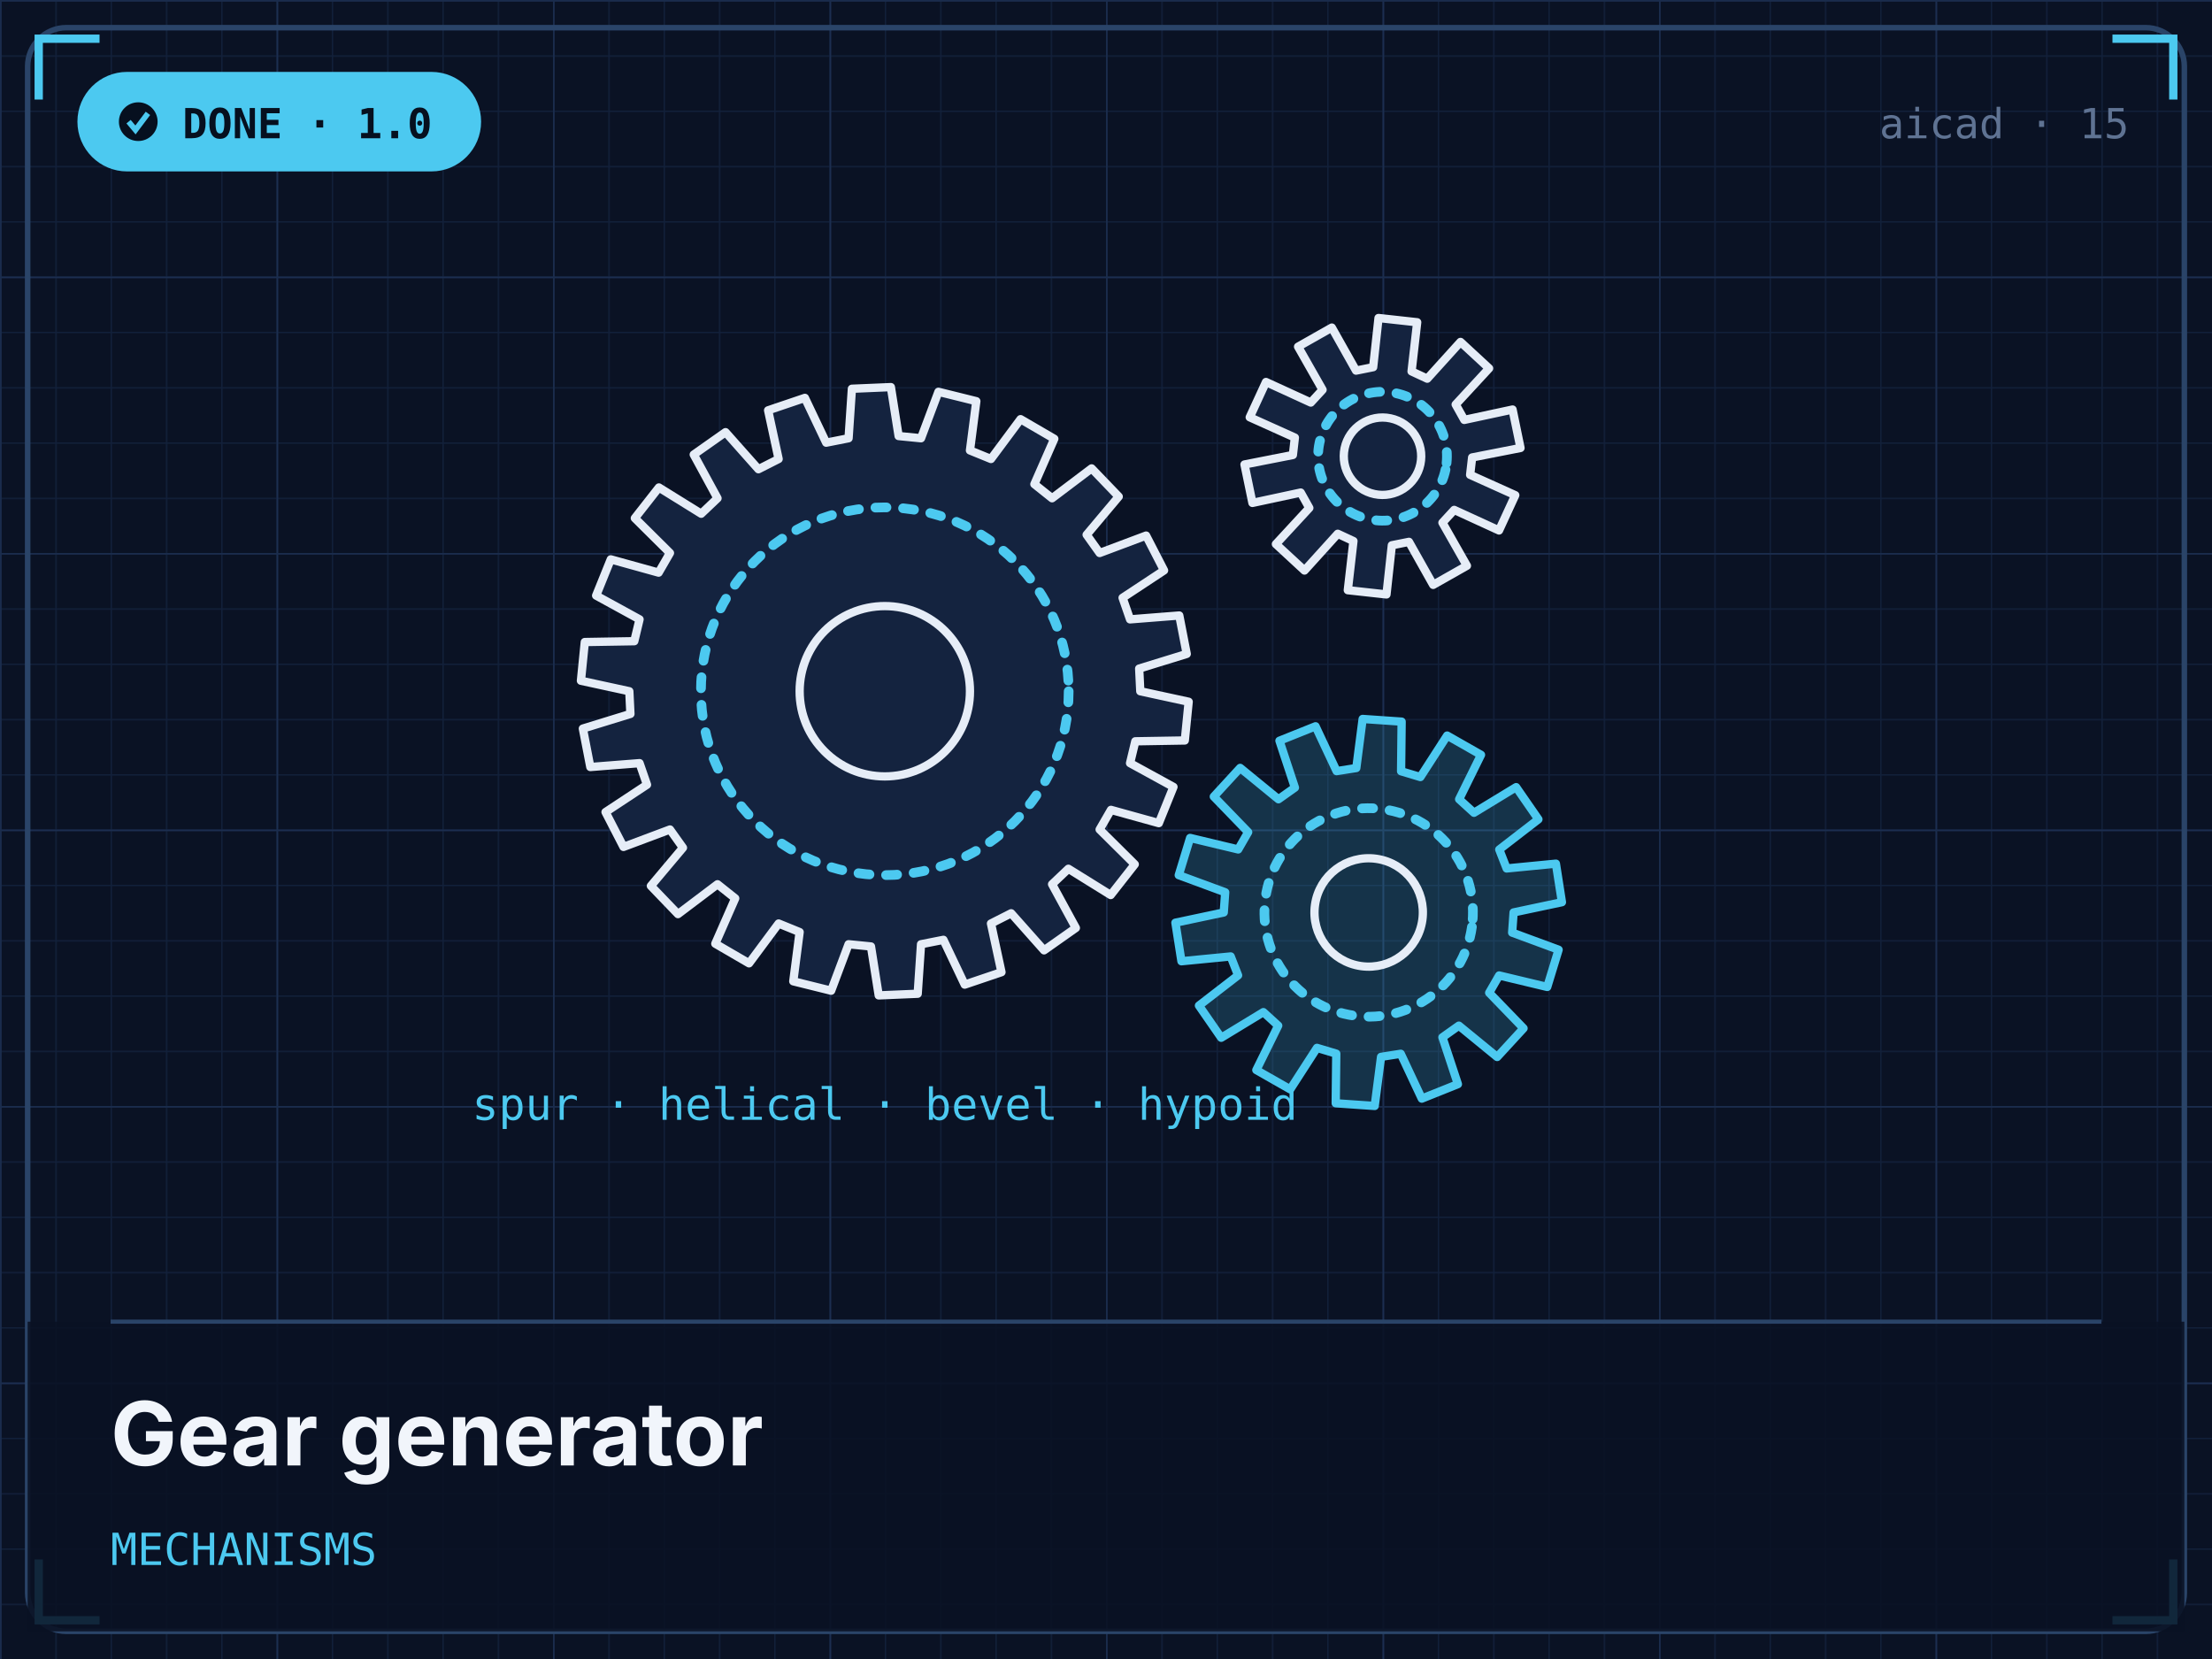
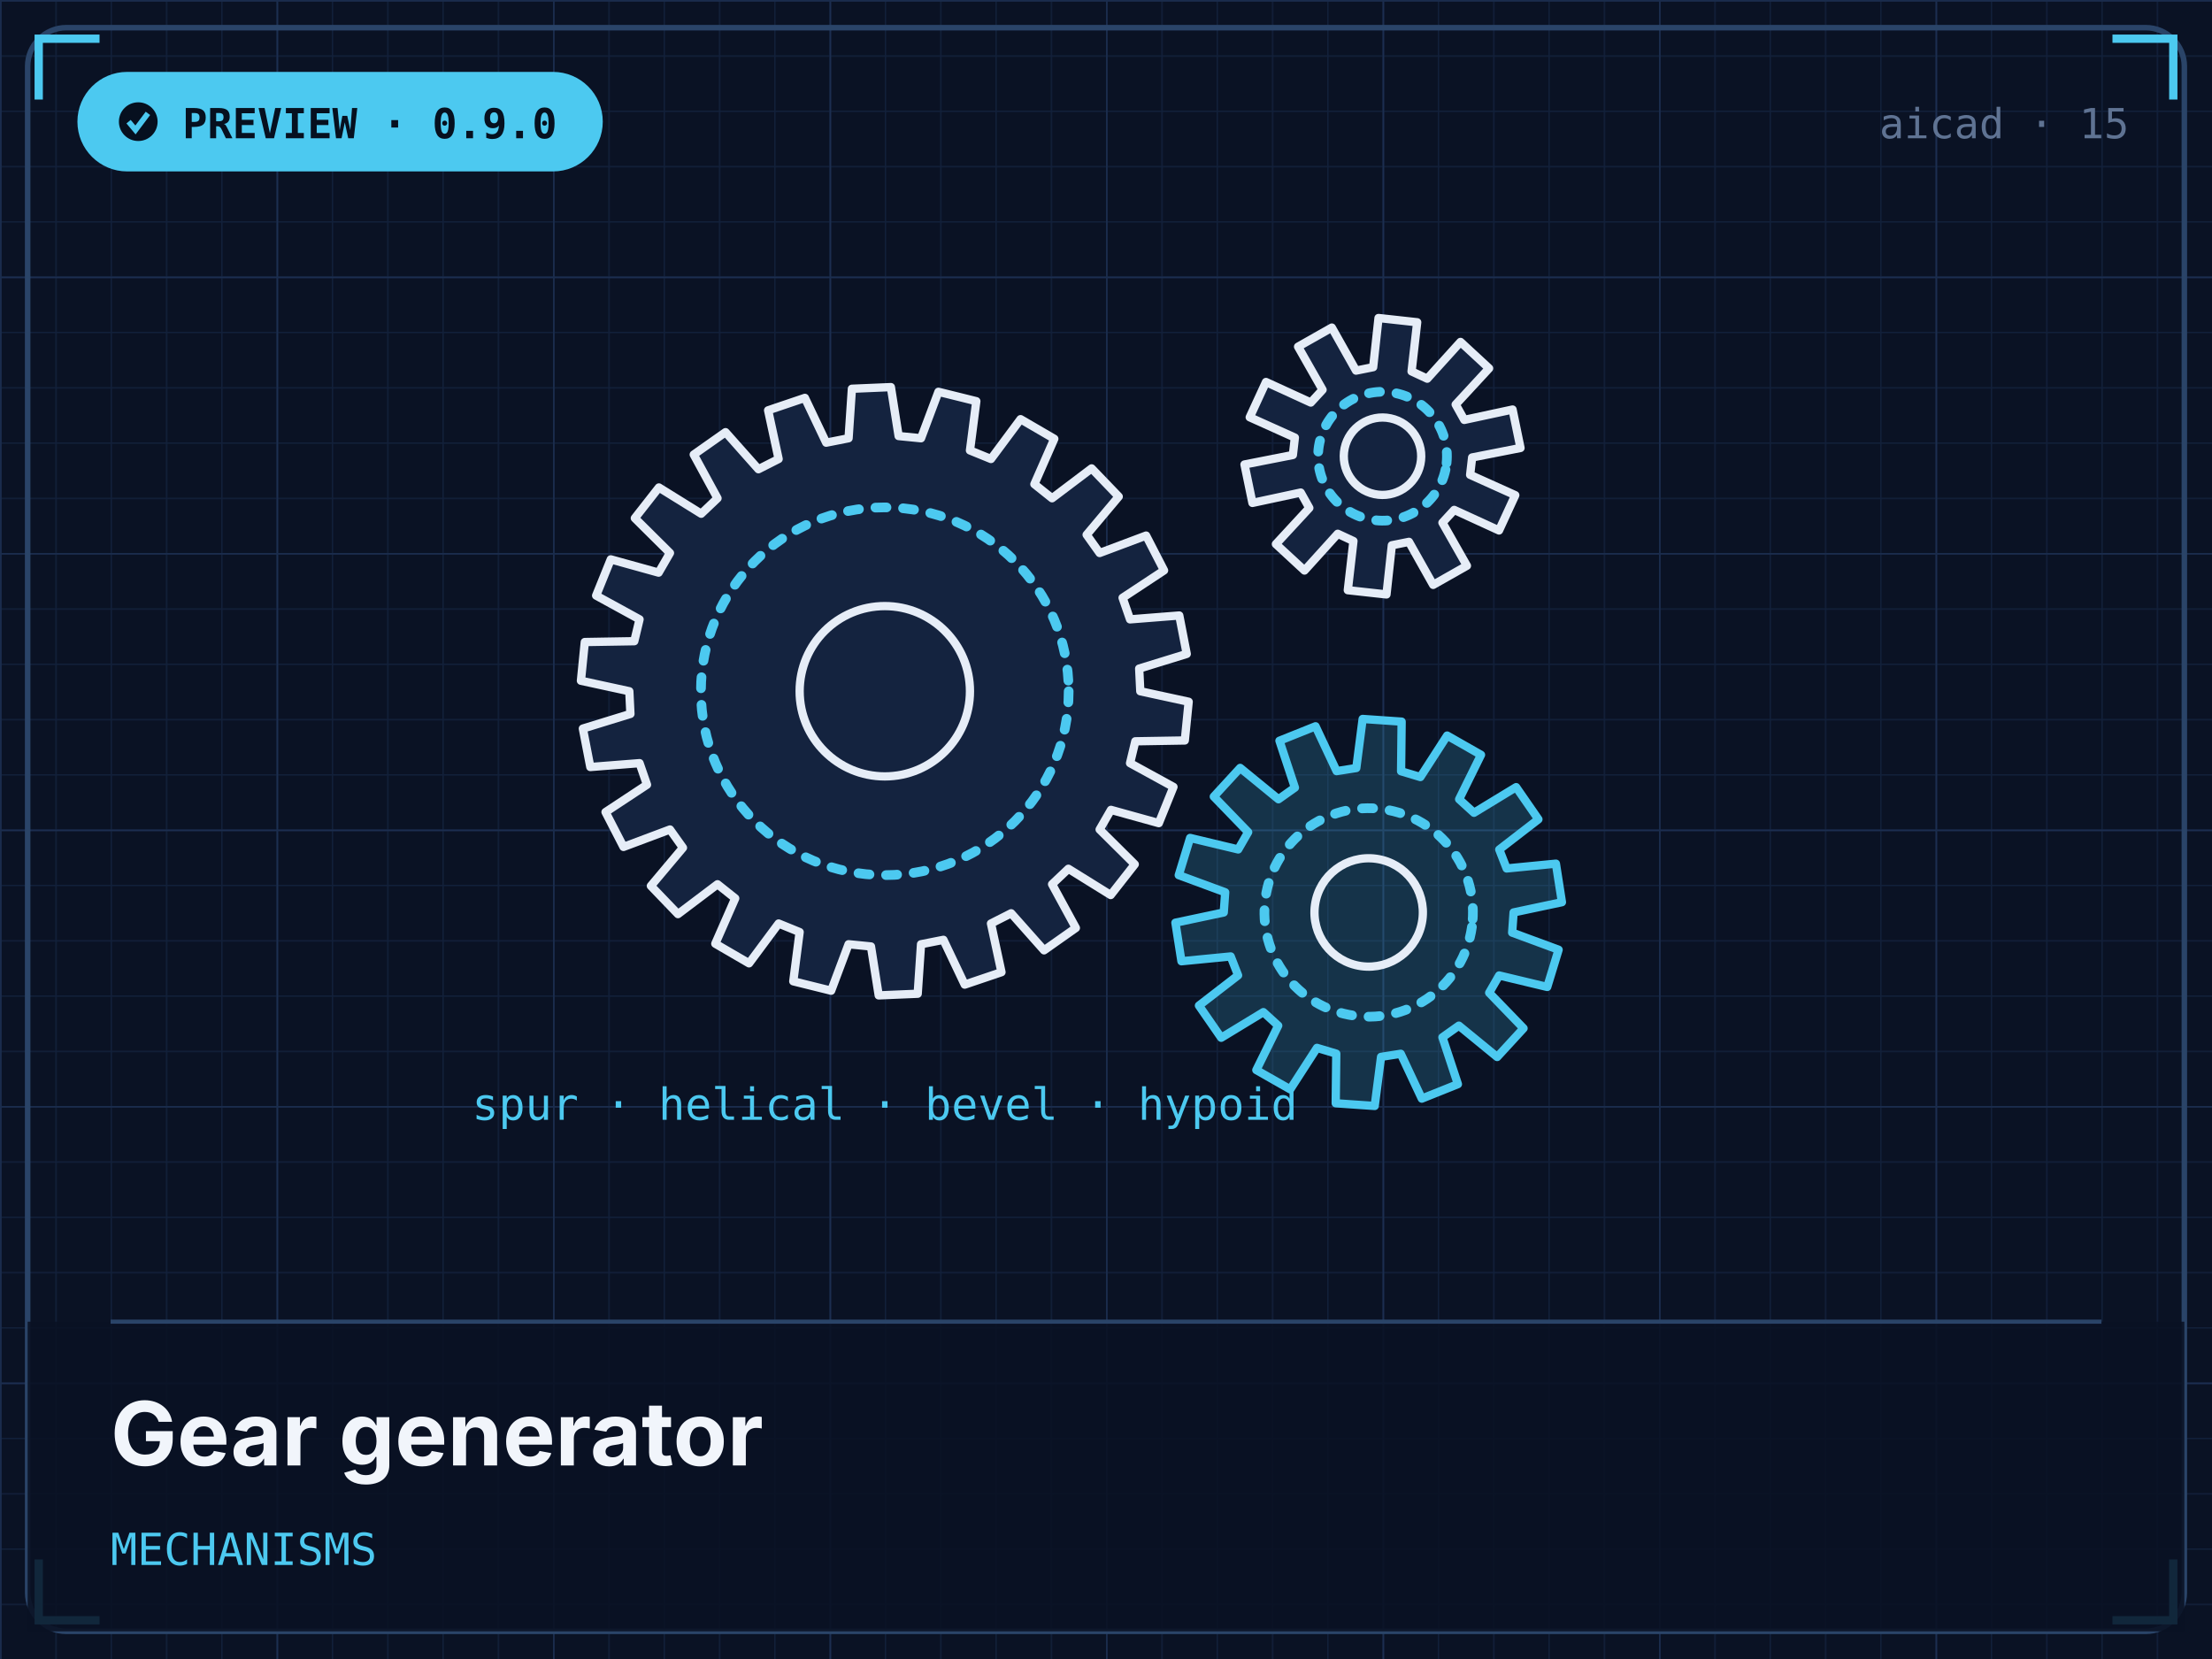
<svg xmlns="http://www.w3.org/2000/svg" width="800" height="600" viewBox="0 0 800 600" role="img" aria-label="Gear generator">
  <style>
.ln{fill:none;stroke:#e6edf7;stroke-width:3;stroke-linejoin:round;stroke-linecap:round}
.lf{fill:#14233f;stroke:#e6edf7;stroke-width:3;stroke-linejoin:round}
.lfi{fill:none;stroke:#14233f}
.lf2{fill:#0f1b33;stroke:#9fb3cf;stroke-width:2.5;stroke-linejoin:round}
.lf3{fill:#4cc9f0;fill-opacity:.35;stroke:#4cc9f0;stroke-width:3}
.fa{fill:#4cc9f0;fill-opacity:.18;stroke:#4cc9f0;stroke-width:3;stroke-linejoin:round}
.ac{fill:none;stroke:#4cc9f0;stroke-width:3.5;stroke-linecap:round;stroke-linejoin:round}
.ac-head{fill:#4cc9f0}
.af{fill:#4cc9f0}
.dm{stroke:#3a4d6b;stroke-width:2;fill:none}
.tl{fill:#e6edf7;font-family:'Inter','DejaVu Sans','Segoe UI',Arial,sans-serif;font-size:20px;font-weight:700}
.tm{fill:#4cc9f0;font-family:'JetBrains Mono','DejaVu Sans Mono',Consolas,monospace;font-size:16px}
.ts{fill:#9fb3cf;font-family:'Inter','DejaVu Sans','Segoe UI',Arial,sans-serif;font-size:14px}
.st-wip .lf,.st-wip .ln{stroke:#cbd5e1}
.st-next .lf{stroke:#4cc9f0;fill:#0f2440}
.st-next .ln{stroke:#4cc9f0}
.st-future .lf,.st-future .ln{stroke:#8aa0c0;stroke-dasharray:9 6}
.st-future .lf{fill:#101b31}
.st-future .lfi{stroke:#101b31;stroke-dasharray:none}
.st-next .lfi{stroke:#0f2440}
.st-future .lf2{stroke:#5f7393;stroke-dasharray:6 5}
.st-future .ac{stroke-opacity:.8}
.st-future .fa{fill-opacity:.09}
.mini text{display:none}
</style>
  <defs>
    <pattern id="ggears" width="20" height="20" patternUnits="userSpaceOnUse">
      <path d="M20 0H0V20" fill="none" stroke="#12203a" stroke-width="1" />
    </pattern>
    <pattern id="Ggears" width="100" height="100" patternUnits="userSpaceOnUse">
      <path d="M100 0H0V100" fill="none" stroke="#1a2c4c" stroke-width="1.2" />
    </pattern>
  </defs>
  <rect width="800" height="600" fill="#0a1224" />
  <rect width="800" height="600" fill="url(#ggears)" />
  <rect width="800" height="600" fill="url(#Ggears)" />
  <rect x="10" y="10" width="780" height="580" rx="14" fill="none" stroke="#2a4468" stroke-width="2" />
  <path d="M14,36 V14 H36" fill="none" stroke="#4cc9f0" stroke-width="3" />
  <path d="M786,36 V14 H764" fill="none" stroke="#4cc9f0" stroke-width="3" />
  <path d="M14,564 V586 H36" fill="none" stroke="#4cc9f0" stroke-width="3" />
  <path d="M786,564 V586 H764" fill="none" stroke="#4cc9f0" stroke-width="3" />
-   <rect x="28" y="26" width="146.0" height="36" rx="18" fill="#4cc9f0" />
+   <rect x="28" y="26" width="190.0" height="36" rx="18" fill="#4cc9f0" />
  <circle cx="50" cy="44" r="7" fill="#06101f" />
  <path d="M46.5,44 l2.5,3 l4.5,-6" stroke="#4cc9f0" stroke-width="2" fill="none" />
-   <text x="66" y="50" fill="#06101f" font-family="'JetBrains Mono','DejaVu Sans Mono',Consolas,monospace" font-size="15" font-weight="700">DONE · 1.0</text>
+   <text x="66" y="50" fill="#06101f" font-family="'JetBrains Mono','DejaVu Sans Mono',Consolas,monospace" font-size="15" font-weight="700">PREVIEW · 0.9.0</text>
  <text x="770" y="50" text-anchor="end" fill="#5f7393" font-family="'JetBrains Mono','DejaVu Sans Mono',Consolas,monospace" font-size="15">aicad · 15</text>
  <g class="st-done">
    <g transform="rotate(0 320 250)">
      <path class="lf" d="M412.4,250.0 L429.9,253.8 L428.5,267.8 L410.6,268.1 L408.7,276.0 L424.4,284.6 L419.1,297.7 L401.8,292.9 L397.7,300.0 L410.4,312.6 L401.7,323.7 L386.4,314.2 L380.5,319.8 L389.1,335.6 L377.6,343.7 L365.7,330.3 L358.4,334.0 L362.2,351.6 L348.9,356.1 L341.2,339.9 L333.1,341.5 L331.9,359.4 L317.8,360.0 L315.0,342.3 L306.9,341.5 L300.6,358.3 L286.9,354.9 L289.2,337.1 L281.6,334.0 L270.9,348.4 L258.7,341.3 L265.9,324.9 L259.5,319.8 L245.2,330.6 L235.4,320.4 L247.0,306.6 L242.3,300.0 L225.5,306.3 L219.0,293.7 L234.0,283.8 L231.3,276.0 L213.5,277.4 L210.8,263.5 L228.0,258.2 L227.6,250.0 L210.1,246.2 L211.5,232.2 L229.4,231.9 L231.3,224.0 L215.6,215.4 L220.9,202.3 L238.2,207.1 L242.3,200.0 L229.6,187.4 L238.3,176.3 L253.6,185.8 L259.5,180.2 L250.9,164.4 L262.4,156.3 L274.3,169.7 L281.6,166.0 L277.8,148.4 L291.1,143.9 L298.8,160.1 L306.9,158.5 L308.1,140.6 L322.2,140.0 L325.0,157.7 L333.1,158.5 L339.4,141.7 L353.1,145.1 L350.8,162.9 L358.4,166.0 L369.1,151.6 L381.3,158.7 L374.1,175.1 L380.5,180.2 L394.8,169.4 L404.6,179.6 L393.0,193.4 L397.7,200.0 L414.5,193.7 L421.0,206.3 L406.0,216.2 L408.7,224.0 L426.5,222.6 L429.2,236.5 L412.0,241.8 Z" />
      <circle class="ln" cx="320" cy="250" r="30.8" />
      <circle class="ac" cx="320" cy="250" r="66.5" style="stroke-dasharray:4 6" />
    </g>
    <g transform="rotate(8 495 330)">
      <path class="fa" d="M547.4,330.0 L564.9,333.8 L562.7,347.7 L544.9,346.0 L542.2,352.7 L556.3,363.7 L548.3,375.3 L533.0,366.0 L527.7,371.0 L535.6,387.0 L523.4,394.0 L513.6,379.0 L506.7,381.1 L506.9,399.0 L492.8,400.0 L490.5,382.2 L483.3,381.1 L475.8,397.3 L462.7,392.1 L468.3,375.1 L462.3,371.0 L448.5,382.3 L438.9,371.9 L451.4,359.1 L447.8,352.7 L430.4,356.9 L426.3,343.4 L443.1,337.3 L442.6,330.0 L425.1,326.2 L427.3,312.3 L445.1,314.0 L447.8,307.3 L433.7,296.3 L441.7,284.7 L457.0,294.0 L462.3,289.0 L454.4,273.0 L466.6,266.0 L476.4,281.0 L483.3,278.9 L483.1,261.0 L497.2,260.0 L499.5,277.8 L506.7,278.9 L514.2,262.7 L527.3,267.9 L521.7,284.9 L527.7,289.0 L541.5,277.7 L551.1,288.1 L538.6,300.9 L542.2,307.3 L559.6,303.1 L563.7,316.6 L546.9,322.7 Z" />
      <circle class="ln" cx="495" cy="330" r="19.6" />
      <circle class="ac" cx="495" cy="330" r="37.7" style="stroke-dasharray:4 6" />
    </g>
    <g transform="rotate(12 500 165)">
      <path class="lf" d="M532.4,165.0 L549.9,168.8 L546.8,182.5 L529.4,178.6 L526.2,184.0 L538.1,197.4 L527.6,206.7 L515.8,193.3 L510.0,195.8 L511.8,213.6 L497.8,215.0 L496.1,197.2 L490.0,195.8 L481.0,211.3 L468.9,204.1 L478.0,188.8 L473.8,184.0 L457.5,191.3 L451.8,178.3 L468.2,171.3 L467.6,165.0 L450.1,161.2 L453.2,147.5 L470.6,151.4 L473.8,146.0 L461.9,132.6 L472.4,123.3 L484.2,136.7 L490.0,134.2 L488.2,116.4 L502.2,115.0 L503.9,132.8 L510.0,134.2 L519.0,118.7 L531.1,125.9 L522.0,141.2 L526.2,146.0 L542.5,138.7 L548.2,151.7 L531.8,158.7 Z" />
      <circle class="ln" cx="500" cy="165" r="14.0" />
      <circle class="ac" cx="500" cy="165" r="23.3" style="stroke-dasharray:4 6" />
    </g>
    <text class="tm" x="320" y="405" text-anchor="middle">spur · helical · bevel · hypoid</text>
  </g>
  <rect x="10" y="478" width="780" height="112" fill="#0a1224" fill-opacity=".88" />
  <line x1="40" y1="478" x2="760" y2="478" stroke="#2a4468" stroke-width="1.5" />
  <text x="40" y="530" fill="#f1f5fb" font-family="'Inter','DejaVu Sans','Segoe UI',Arial,sans-serif" font-size="32" font-weight="700">Gear generator</text>
  <text x="40" y="566" fill="#4cc9f0" font-family="'JetBrains Mono','DejaVu Sans Mono',Consolas,monospace" font-size="16">MECHANISMS</text>
</svg>
